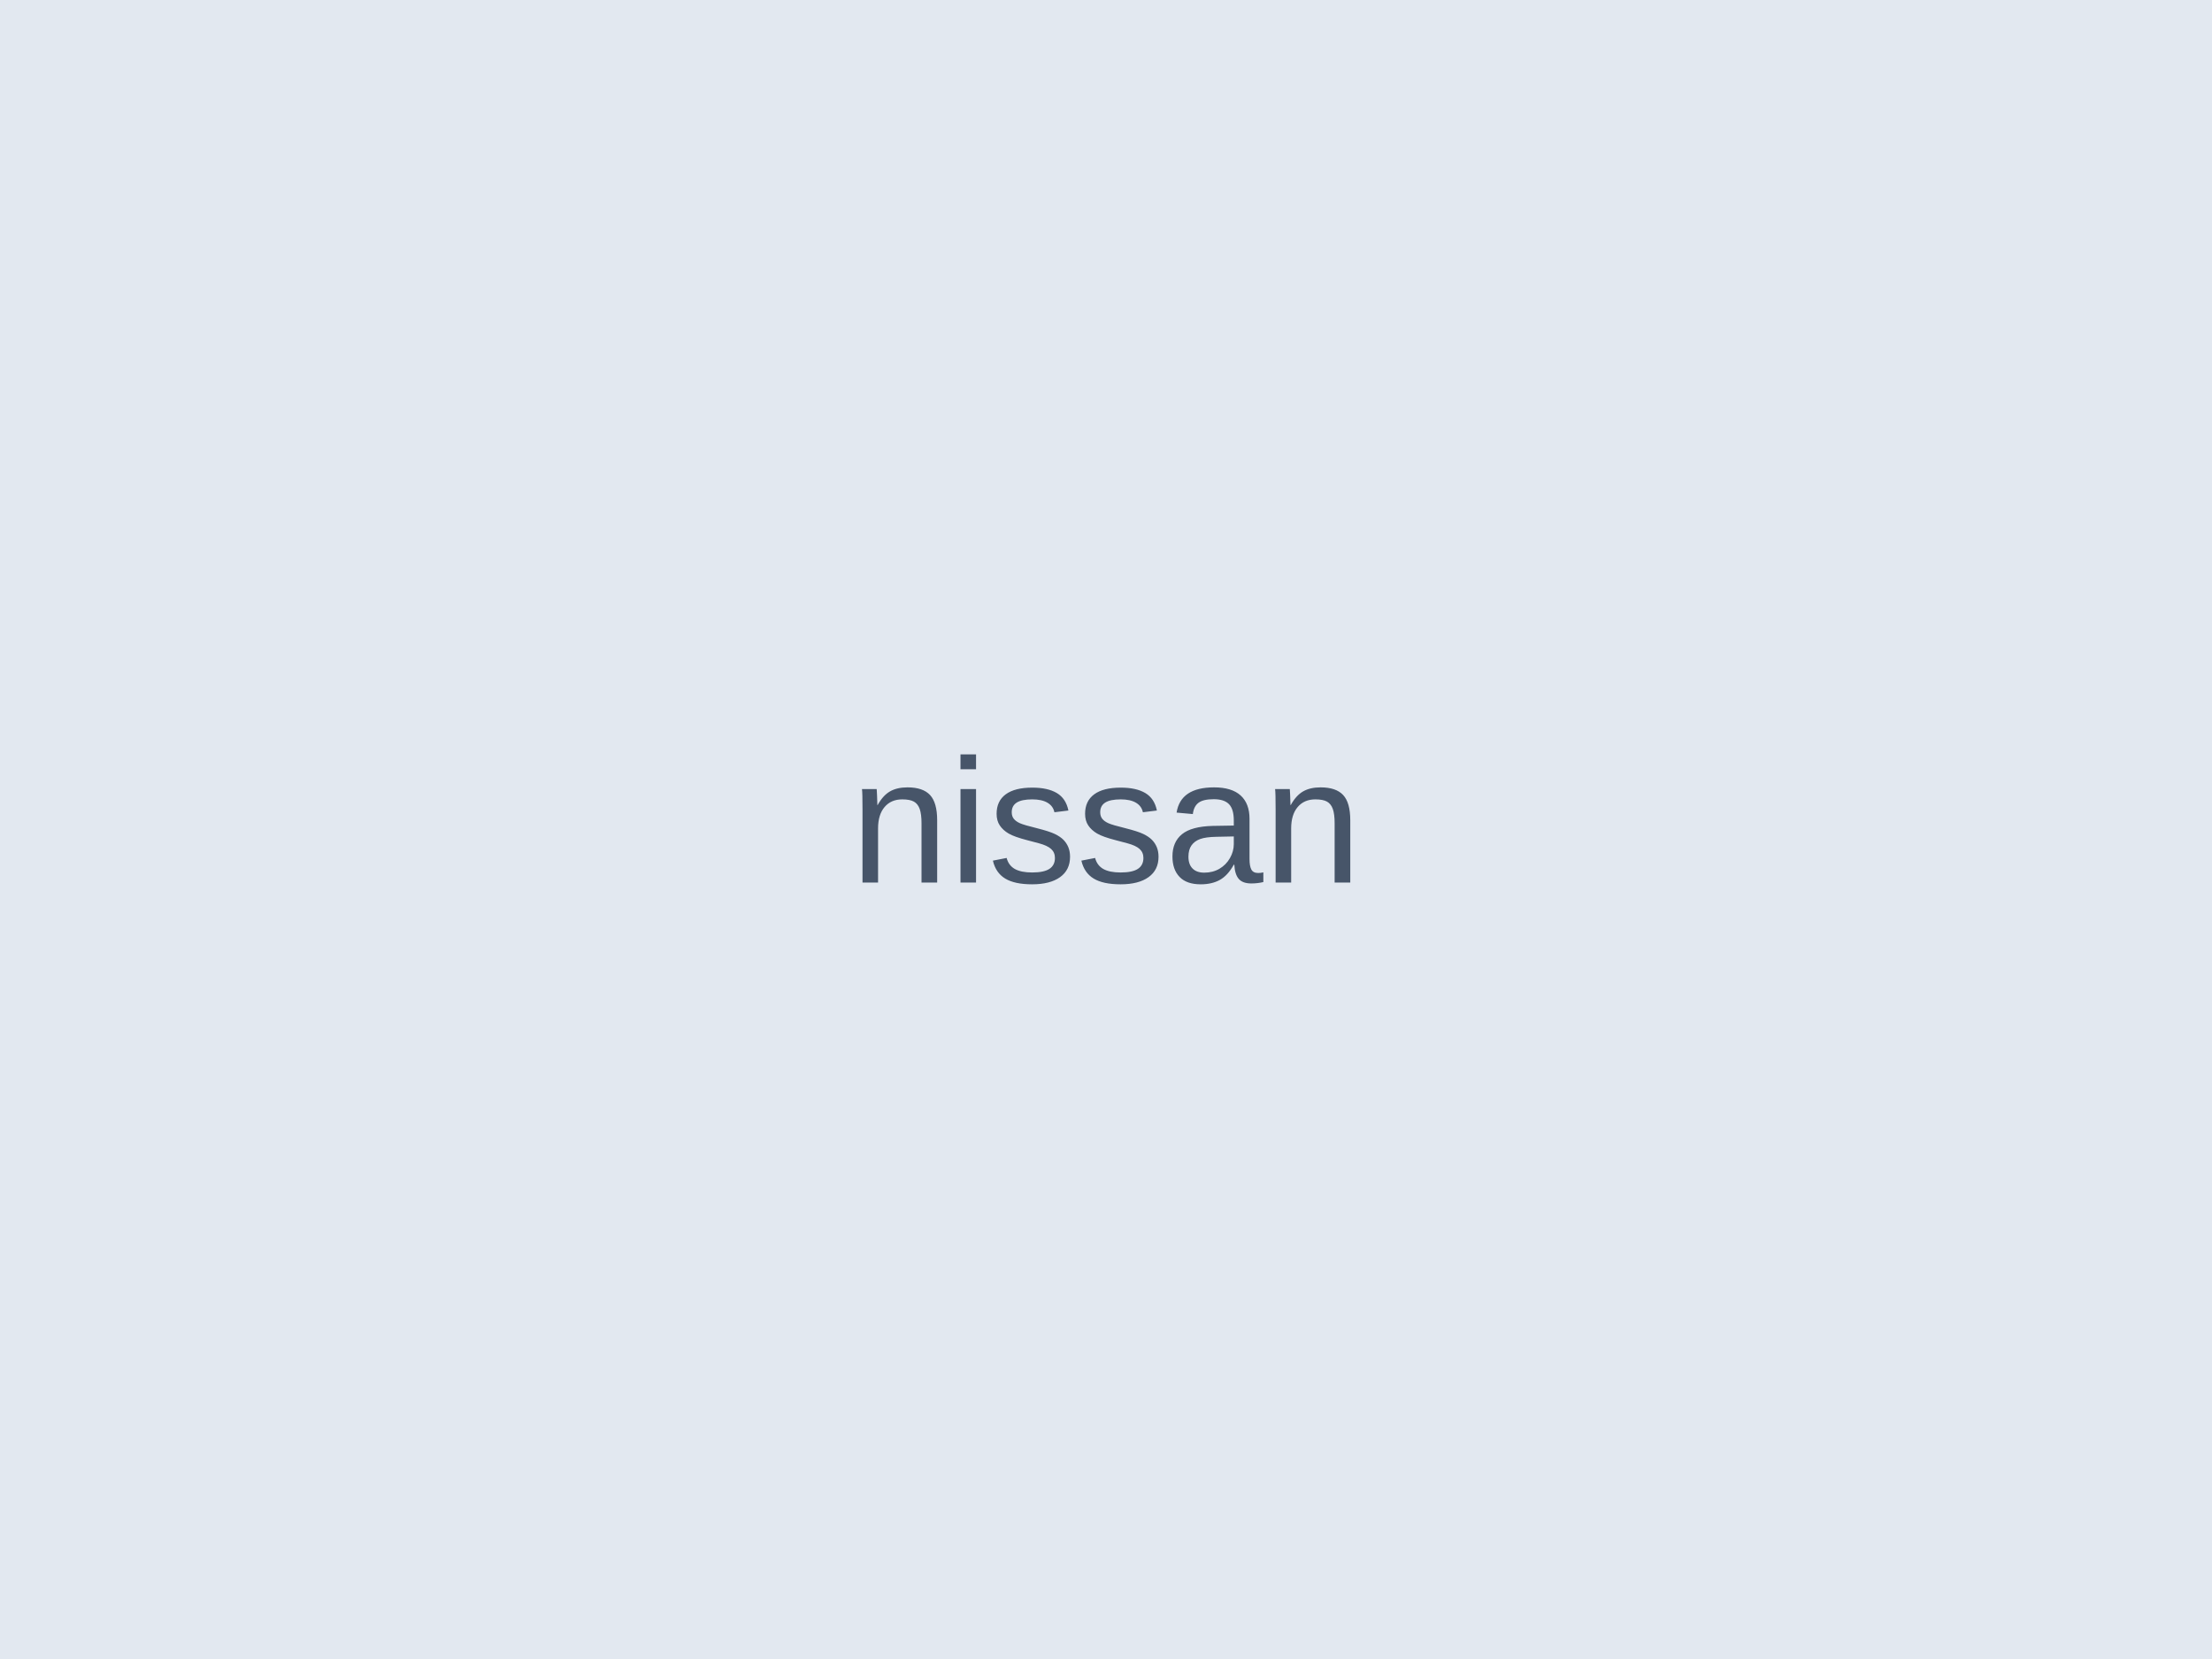
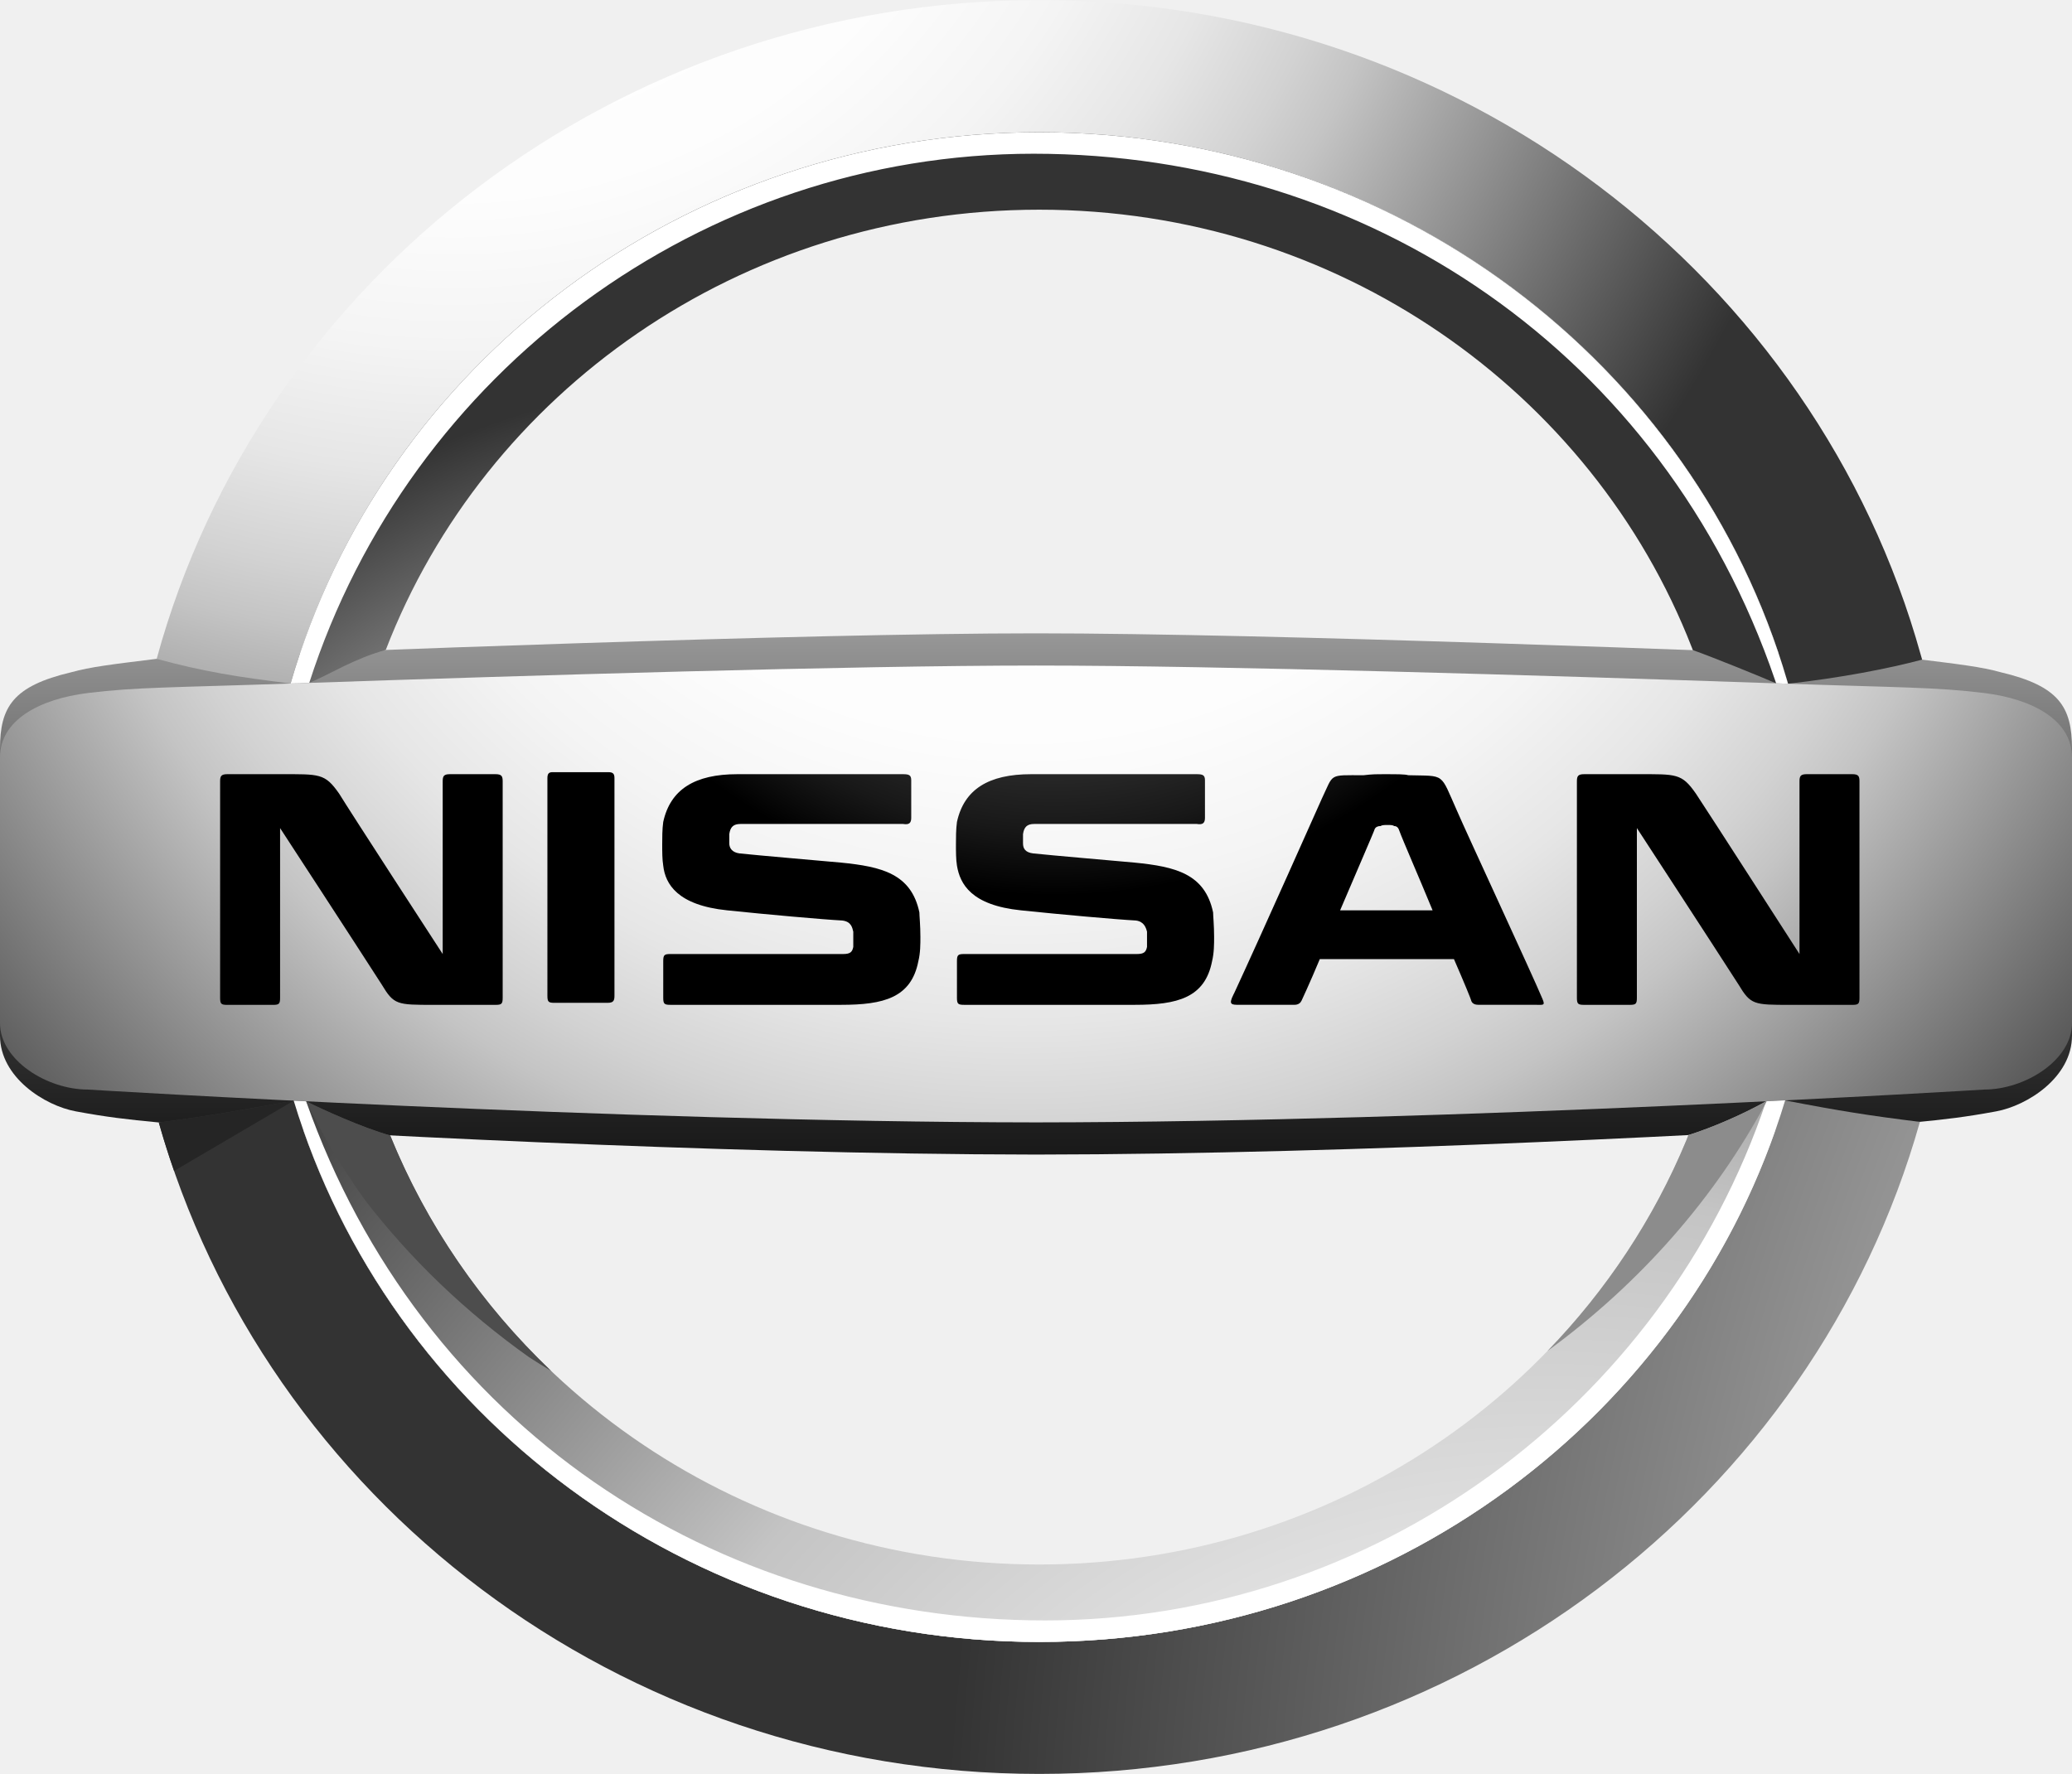
- <svg xmlns="http://www.w3.org/2000/svg" width="800" height="600">
-   <rect width="100%" height="100%" fill="#e2e8f0" />
-   <text x="50%" y="50%" font-family="Arial, sans-serif" font-size="64" fill="#475569" text-anchor="middle" dy=".3em">nissan</text>
+ <svg xmlns="http://www.w3.org/2000/svg" width="2500" height="2141" viewBox="5 4.87 200 171.261">
+   <linearGradient id="a" gradientUnits="userSpaceOnUse" x1="-1926.795" y1="1110.028" x2="-1926.795" y2="1249.429" gradientTransform="translate(2031.795 -1102.63)">
+     <stop offset=".194" stop-color="#fff" />
+     <stop offset=".208" stop-color="#f8f8f8" />
+     <stop offset=".366" stop-color="#aeaeae" />
+     <stop offset=".513" stop-color="#707070" />
+     <stop offset=".647" stop-color="#404040" />
+     <stop offset=".764" stop-color="#1d1d1d" />
+     <stop offset=".86" stop-color="#080808" />
+     <stop offset=".922" />
+   </linearGradient>
+   <path d="M198.119 69.765c-1.848-.516-3.906-.76-8.241-1.295-17.942-.736-62.282-2.46-84.877-2.46-22.594 0-66.935 1.723-84.875 2.46-4.337.535-6.397.779-8.244 1.295C6.241 71.095 5 73.12 5 77.16v27.689c0 4.041 4.329 6.764 7.313 7.313 2.986.553 4.875.774 8.016 1.073 16.047.994 53.277 3.066 84.671 3.099 31.395-.03 68.623-2.104 84.671-3.099 3.14-.299 5.03-.521 8.017-1.073 2.983-.55 7.312-3.272 7.312-7.313V77.16c0-4.04-1.24-6.065-6.881-7.395z" fill="url(#a)" />
+   <radialGradient id="b" cx="-1982.938" cy="1073.071" r="139.463" gradientTransform="translate(2031.795 -1102.63)" gradientUnits="userSpaceOnUse">
+     <stop offset=".202" stop-color="#fff" />
+     <stop offset=".382" stop-color="#fdfdfd" />
+     <stop offset=".487" stop-color="#f4f4f4" />
+     <stop offset=".573" stop-color="#e6e6e6" />
+     <stop offset=".648" stop-color="#d2d2d2" />
+     <stop offset=".689" stop-color="#c4c4c4" />
+     <stop offset="1" stop-color="#333" />
+   </radialGradient>
+   <path d="M33.05 70.854c8.828-30.71 37.835-53.243 72.268-53.243 34.334 0 63.282 22.409 72.196 52.996.028.108.047.164.078.268 5.118-.575 9.703-1.463 12.943-2.328-.059-.197-.074-.237-.125-.431C180.279 31.681 146.021 4.87 105.318 4.87c-40.84 0-75.188 26.985-85.194 63.6 4.501 1.233 7.798 1.75 12.926 2.384z" fill="url(#b)" />
+   <radialGradient id="c" cx="-1645.429" cy="1296.455" r="290.45" gradientTransform="translate(2031.795 -1102.63)" gradientUnits="userSpaceOnUse">
+     <stop offset=".202" stop-color="#fff" />
+     <stop offset=".368" stop-color="#e4e4e4" />
+     <stop offset=".594" stop-color="#c4c4c4" />
+     <stop offset="1" stop-color="#333" />
+   </radialGradient>
+   <path d="M177.303 111.104c-.089.273-.188.574-.234.723-9.387 29.852-37.957 51.564-71.75 51.564-34.06 0-62.81-22.047-71.969-52.258-5.598.991-7.489 1.368-13.021 2.104 10.25 36.257 44.414 62.895 84.99 62.895 40.593 0 74.769-26.666 85-62.953-4.874-.602-7.745-1.057-13.016-2.075z" fill="url(#c)" />
+   <radialGradient id="d" cx="-1949.44" cy="1232.36" r="89.169" gradientTransform="translate(2031.795 -1102.63)" gradientUnits="userSpaceOnUse">
+     <stop offset=".202" stop-color="#fff" />
+     <stop offset=".368" stop-color="#e4e4e4" />
+     <stop offset=".594" stop-color="#c4c4c4" />
+     <stop offset="1" stop-color="#333" />
+   </radialGradient>
+   <path d="M34.852 70.788c2.125-.878 4.181-2.278 7.386-3.179 9.555-24.825 34.189-42.503 63.079-42.503 28.8 0 53.373 17.569 62.988 42.274.034.084.069.186.096.249 1.654.573 6.527 2.549 8.043 3.21.215.005.674.021 1.148.034a7.05 7.05 0 0 1-.078-.268c-8.918-30.577-37.865-52.979-72.197-52.979-34.424 0-63.431 22.523-72.262 53.227.51.001 1.481-.043 1.797-.065z" fill="url(#d)" />
+   <path d="M104.769 19.703c32.213 0 60.768 19.208 71.584 50.869l.088.269c.168 0 .781.022 1.148.034-.029-.115-.059-.182-.078-.268-8.918-30.577-37.865-52.979-72.197-52.979-34.424 0-63.431 22.523-72.262 53.227.688-.011 1.019-.011 1.799-.066 9.67-30.058 37.942-51.086 69.918-51.086z" fill="#fff" />
+   <radialGradient id="e" cx="-1877.483" cy="1323.538" r="169.194" gradientTransform="translate(2031.795 -1102.63)" gradientUnits="userSpaceOnUse">
+     <stop offset=".202" stop-color="#fff" />
+     <stop offset=".368" stop-color="#e4e4e4" />
+     <stop offset=".594" stop-color="#c4c4c4" />
+     <stop offset="1" stop-color="#333" />
+   </radialGradient>
+   <path d="M175.477 111.191c-2.314 1.293-5.195 2.537-7.498 3.264-.031.074-.162.402-.19.479-9.962 24.022-34.179 40.979-62.471 40.979-28.47 0-52.811-17.163-62.657-41.423-2.649-.735-6.609-2.541-8.108-3.295-.561-.027-.863-.043-1.208-.061 9.159 30.207 37.914 52.258 71.974 52.258 33.906 0 62.55-21.849 71.843-51.843.02-.058.123-.388.145-.444-.537.021-1.358.086-1.83.086z" fill="url(#e)" />
+   <radialGradient id="f" cx="-1928.135" cy="1125.143" r="134.452" gradientTransform="translate(2031.795 -1102.63)" gradientUnits="userSpaceOnUse">
+     <stop offset=".202" stop-color="#fff" />
+     <stop offset=".397" stop-color="#fdfdfd" />
+     <stop offset=".51" stop-color="#f4f4f4" />
+     <stop offset=".603" stop-color="#e6e6e6" />
+     <stop offset=".684" stop-color="#d2d2d2" />
+     <stop offset=".728" stop-color="#c4c4c4" />
+     <stop offset="1" stop-color="#4d4d4d" />
+   </radialGradient>
+   <path d="M196.516 71.77c-4.752-.578-7.992-.516-19.568-.915-.526-.019-1.061-.035-1.604-.054-20.99-.72-52.52-1.682-70.344-1.682-17.823 0-49.352.962-70.345 1.682-.542.019-1.075.035-1.6.054-11.578.399-14.817.337-19.57.915C8.733 72.353 5 74.434 5 77.973v25.677c0 3.541 4.497 6.408 8.484 6.408 0 0 50.746 3.133 91.516 3.17 40.771-.037 91.516-3.17 91.516-3.17 3.987 0 8.484-2.867 8.484-6.408V77.973c0-3.539-3.732-5.62-8.484-6.203z" fill="url(#f)" />
+   <path d="M175.477 111.191c-9.959 29.543-37.967 50.123-69.604 50.123-31.959 0-60.317-18.906-71.323-50.123-.404-.021-.804-.037-1.199-.06 9.157 30.208 37.917 52.259 71.978 52.259 34.072 0 62.835-22.065 71.984-52.289-.602.028-1.213.061-1.836.09z" fill="#fff" />
+   <path d="M175.535 111.189l-.061.002c-2.314 1.293-5.193 2.537-7.498 3.264-.031.074-.162.402-.189.479-3.152 7.602-7.732 14.496-13.422 20.371 8.906-6.511 16.17-14.737 21.17-24.116z" fill="#8c8c8c" />
+   <path d="M58.19 137.216c-6.698-6.38-12.03-14.103-15.53-22.728-2.649-.736-6.608-2.543-8.108-3.297a63.415 63.415 0 0 0 5.648 9.494c4.409 5.742 9.753 10.86 15.836 15.191.708.464 1.426.91 2.154 1.34z" fill="#4d4d4d" />
+   <path d="M33.348 111.135v-.002l-.023.004c-5.58.989-7.473 1.368-12.997 2.1.445 1.58.938 3.137 1.475 4.678l11.545-6.78z" fill="#252525" />
+   <radialGradient id="g" cx="-1925.021" cy="1138.607" r="90.561" gradientTransform="translate(2031.795 -1102.63)" gradientUnits="userSpaceOnUse">
+     <stop offset=".111" stop-color="#4d4d4d" />
+     <stop offset=".248" stop-color="#494949" />
+     <stop offset=".355" stop-color="#404040" />
+     <stop offset=".451" stop-color="#2f2f2f" />
+     <stop offset=".541" stop-color="#181818" />
+     <stop offset=".611" />
+   </radialGradient>
+   <path d="M145.637 83.142c-1.668-3.728-1.076-3.337-4.707-3.433-.295-.1-1.082-.1-2.16-.1-1.076 0-1.274 0-2.158.1-3.432 0-2.844-.196-4.02 2.256 0 0-5.891 13.242-8.439 18.735l-.098.196c-.49.979-.195.979.588.979h5.299c.394 0 .588-.192.686-.392 0 0 .785-1.668 1.766-4.021h12.949c.982 2.257 1.668 3.923 1.668 4.021.098.295.393.392.686.392h5.494c.785 0 .982.103.688-.588-.983-2.353-7.359-16.088-8.242-18.145zm-11.283 9.612c1.668-3.923 3.338-7.748 3.338-7.847.099-.197.295-.295.588-.295.099-.1.395-.1.688-.1.197 0 .489 0 .588.1.195 0 .395.098.489.393.396 1.077 1.864 4.414 3.237 7.749h-8.928zM63.722 79.413c.49 0 .589.195.589.588v20.995c0 .488-.099.688-.686.688h-5.102c-.587 0-.685-.1-.685-.688V80.001c0-.393.098-.588.489-.588h5.395zm-10.889.195c.587 0 .688.195.688.688v20.896c0 .59-.101.688-.688.688h-5.985c-3.53 0-3.825 0-5.001-1.96-2.453-3.825-9.812-15.107-9.812-15.107v16.381c0 .591-.098.687-.685.687h-4.416c-.588 0-.687-.096-.687-.687V80.296c0-.491.099-.688.687-.688h5.101c3.826 0 4.316-.097 5.692 1.865 1.078 1.767 10.005 15.5 10.005 15.5V80.296c0-.491.098-.688.688-.688h4.413zm130.964 0c.592 0 .688.195.688.688v20.896c0 .59-.098.688-.688.688h-5.979c-3.535 0-3.83 0-5.006-1.96C170.357 96.092 163 84.811 163 84.811v16.382c0 .59-.098.686-.688.686H157.9c-.588 0-.689-.096-.689-.686V80.296c0-.491.102-.688.689-.688h5.1c3.826 0 4.318-.097 5.689 1.865 1.178 1.767 10.008 15.5 10.008 15.5V80.296c0-.491.099-.688.688-.688h4.412zm-97.609 8.538c3.925.391 6.771 1.077 7.555 4.806 0 .292.099 1.274.099 2.354 0 .688 0 1.568-.197 2.354-.685 3.531-3.336 4.217-7.454 4.217H69.707c-.589 0-.688-.096-.688-.686V97.66c0-.59.099-.688.688-.688h16.675c.688 0 .884-.195.981-.688v-.883-.588c-.099-.394-.196-.982-1.078-1.078-1.865-.098-7.357-.59-11.087-.981-4.807-.491-5.983-2.549-6.18-4.316-.098-.59-.098-1.374-.098-2.061 0-.589 0-1.471.098-2.159.688-3.141 3.043-4.61 7.161-4.61h15.99c.591 0 .788.1.788.589v3.631c0 .487-.197.685-.788.587H76.474c-.687 0-.98.294-1.08.98v.883c0 .491.295.884.981.979 1.868.2 7.654.69 9.813.889zm28.349 0c3.928.391 6.771 1.077 7.557 4.806 0 .292.098 1.274.098 2.354 0 .688 0 1.568-.196 2.354-.685 3.531-3.333 4.217-7.455 4.217H98.058c-.589 0-.688-.096-.688-.686V97.66c0-.59.099-.688.688-.688h16.678c.686 0 .879-.195.98-.688v-.883-.588c-.102-.394-.296-.982-1.08-1.078-1.863-.098-7.357-.59-11.084-.981-4.809-.491-5.886-2.549-6.182-4.316-.098-.59-.098-1.374-.098-2.061 0-.589 0-1.471.098-2.159.688-3.141 3.042-4.61 7.161-4.61h15.993c.586 0 .785.1.785.589v3.631c0 .487-.199.685-.785.587h-15.698c-.686 0-.979.294-1.079.98v.883c0 .491.197.884.983.979 1.864.2 7.65.69 9.807.889z" fill="url(#g)" />
</svg>
